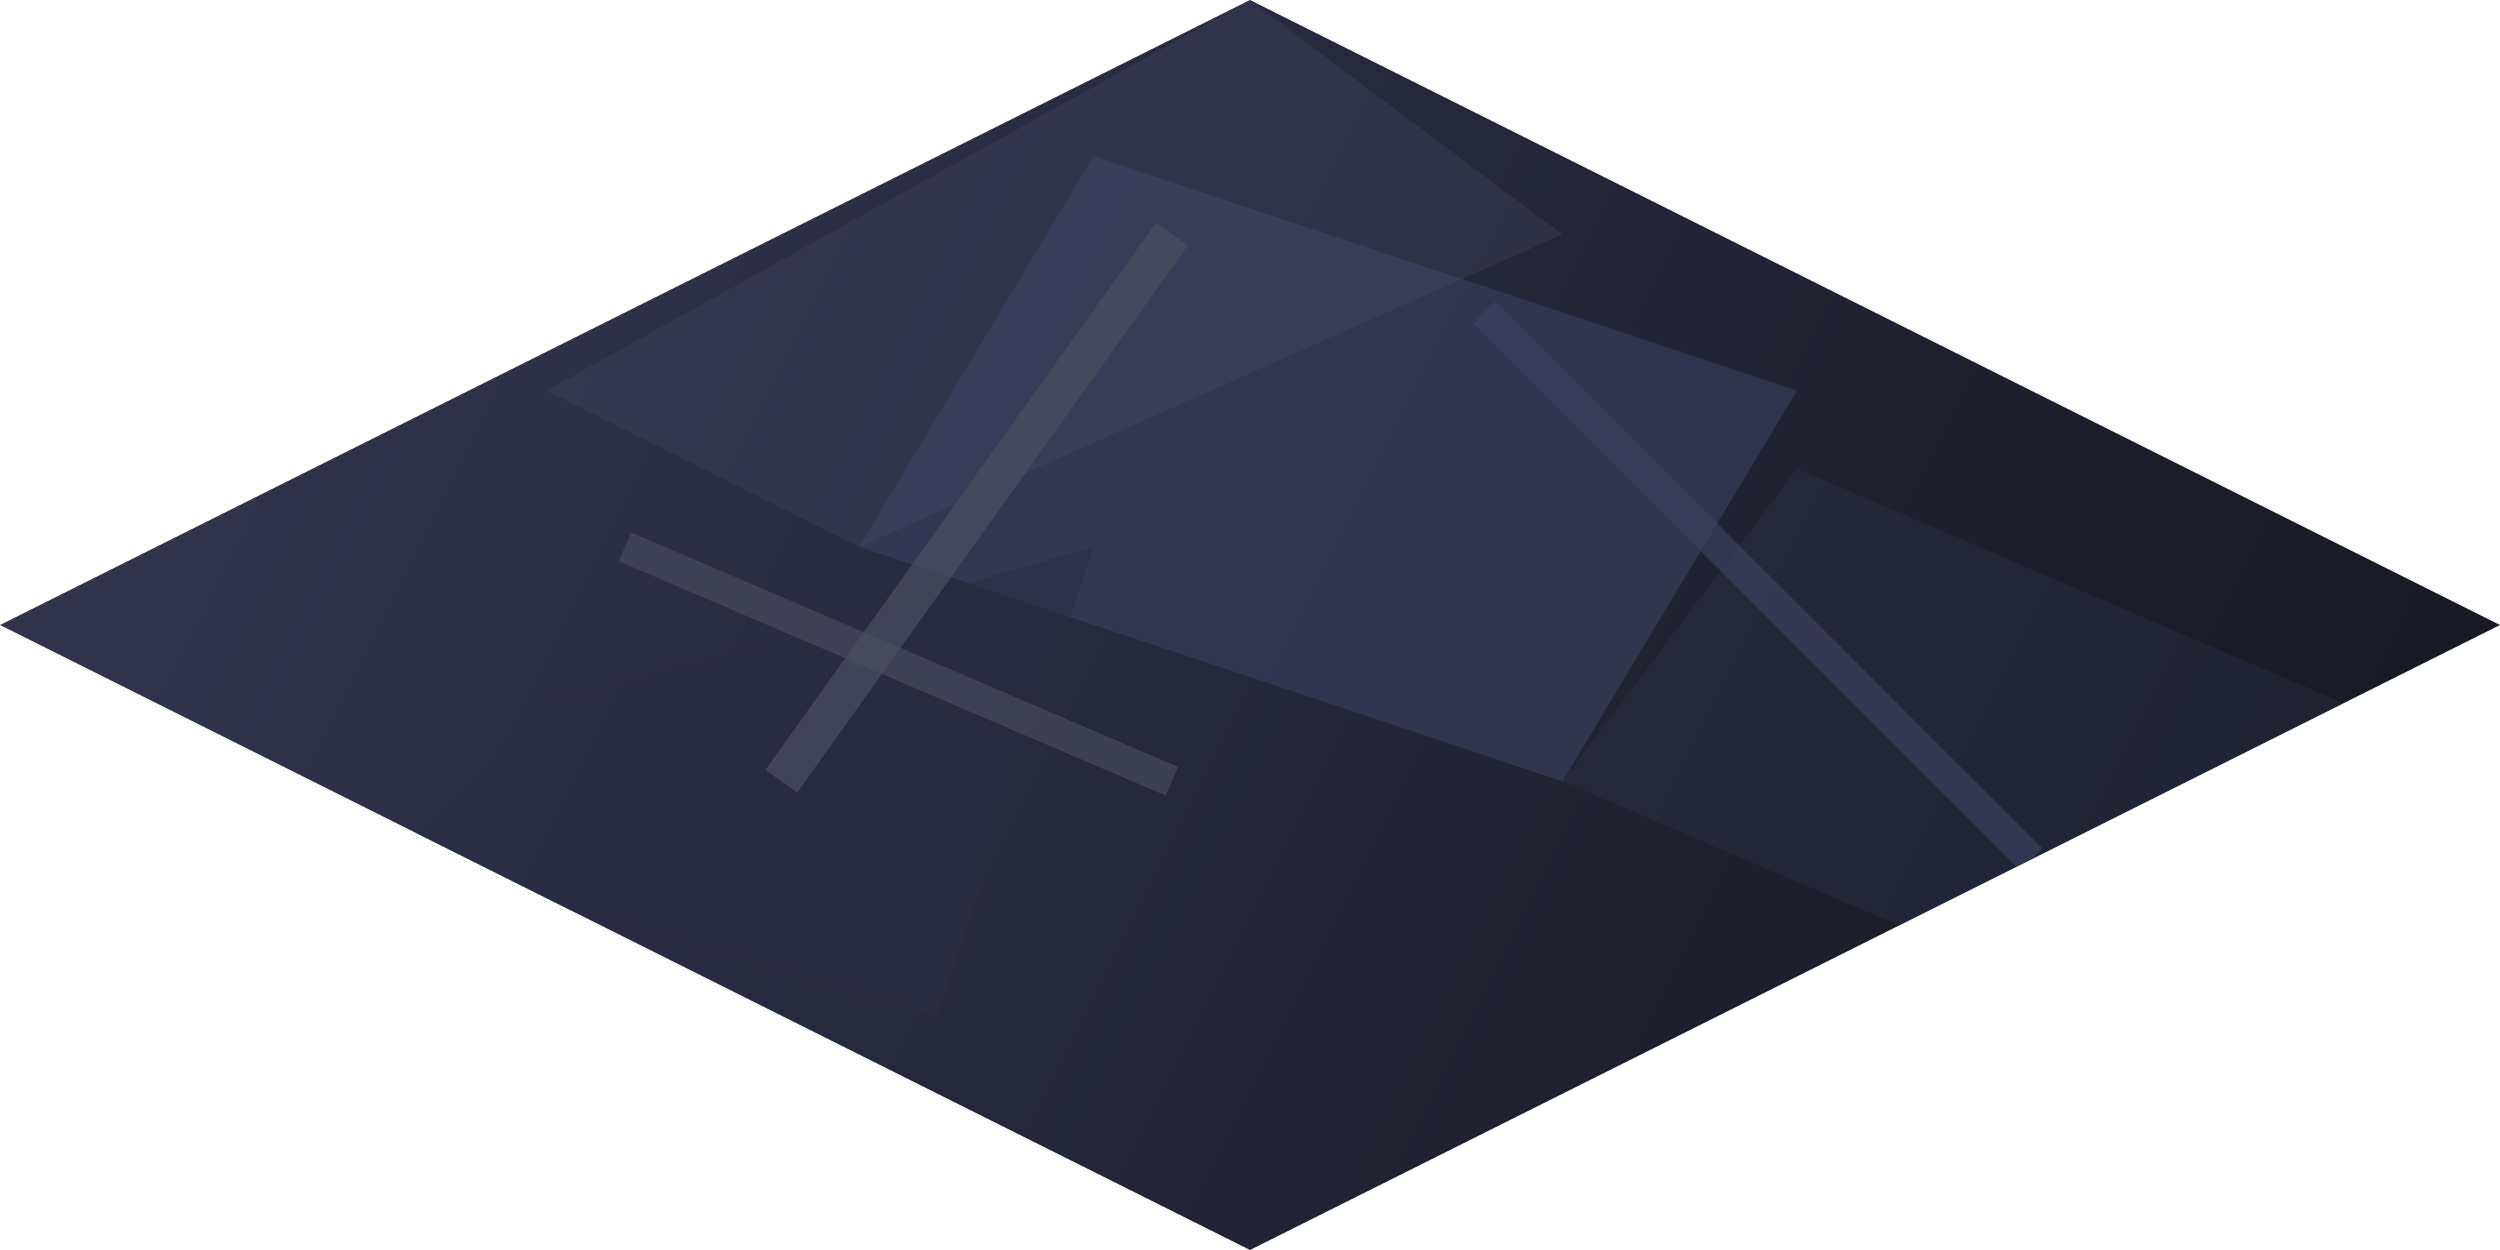
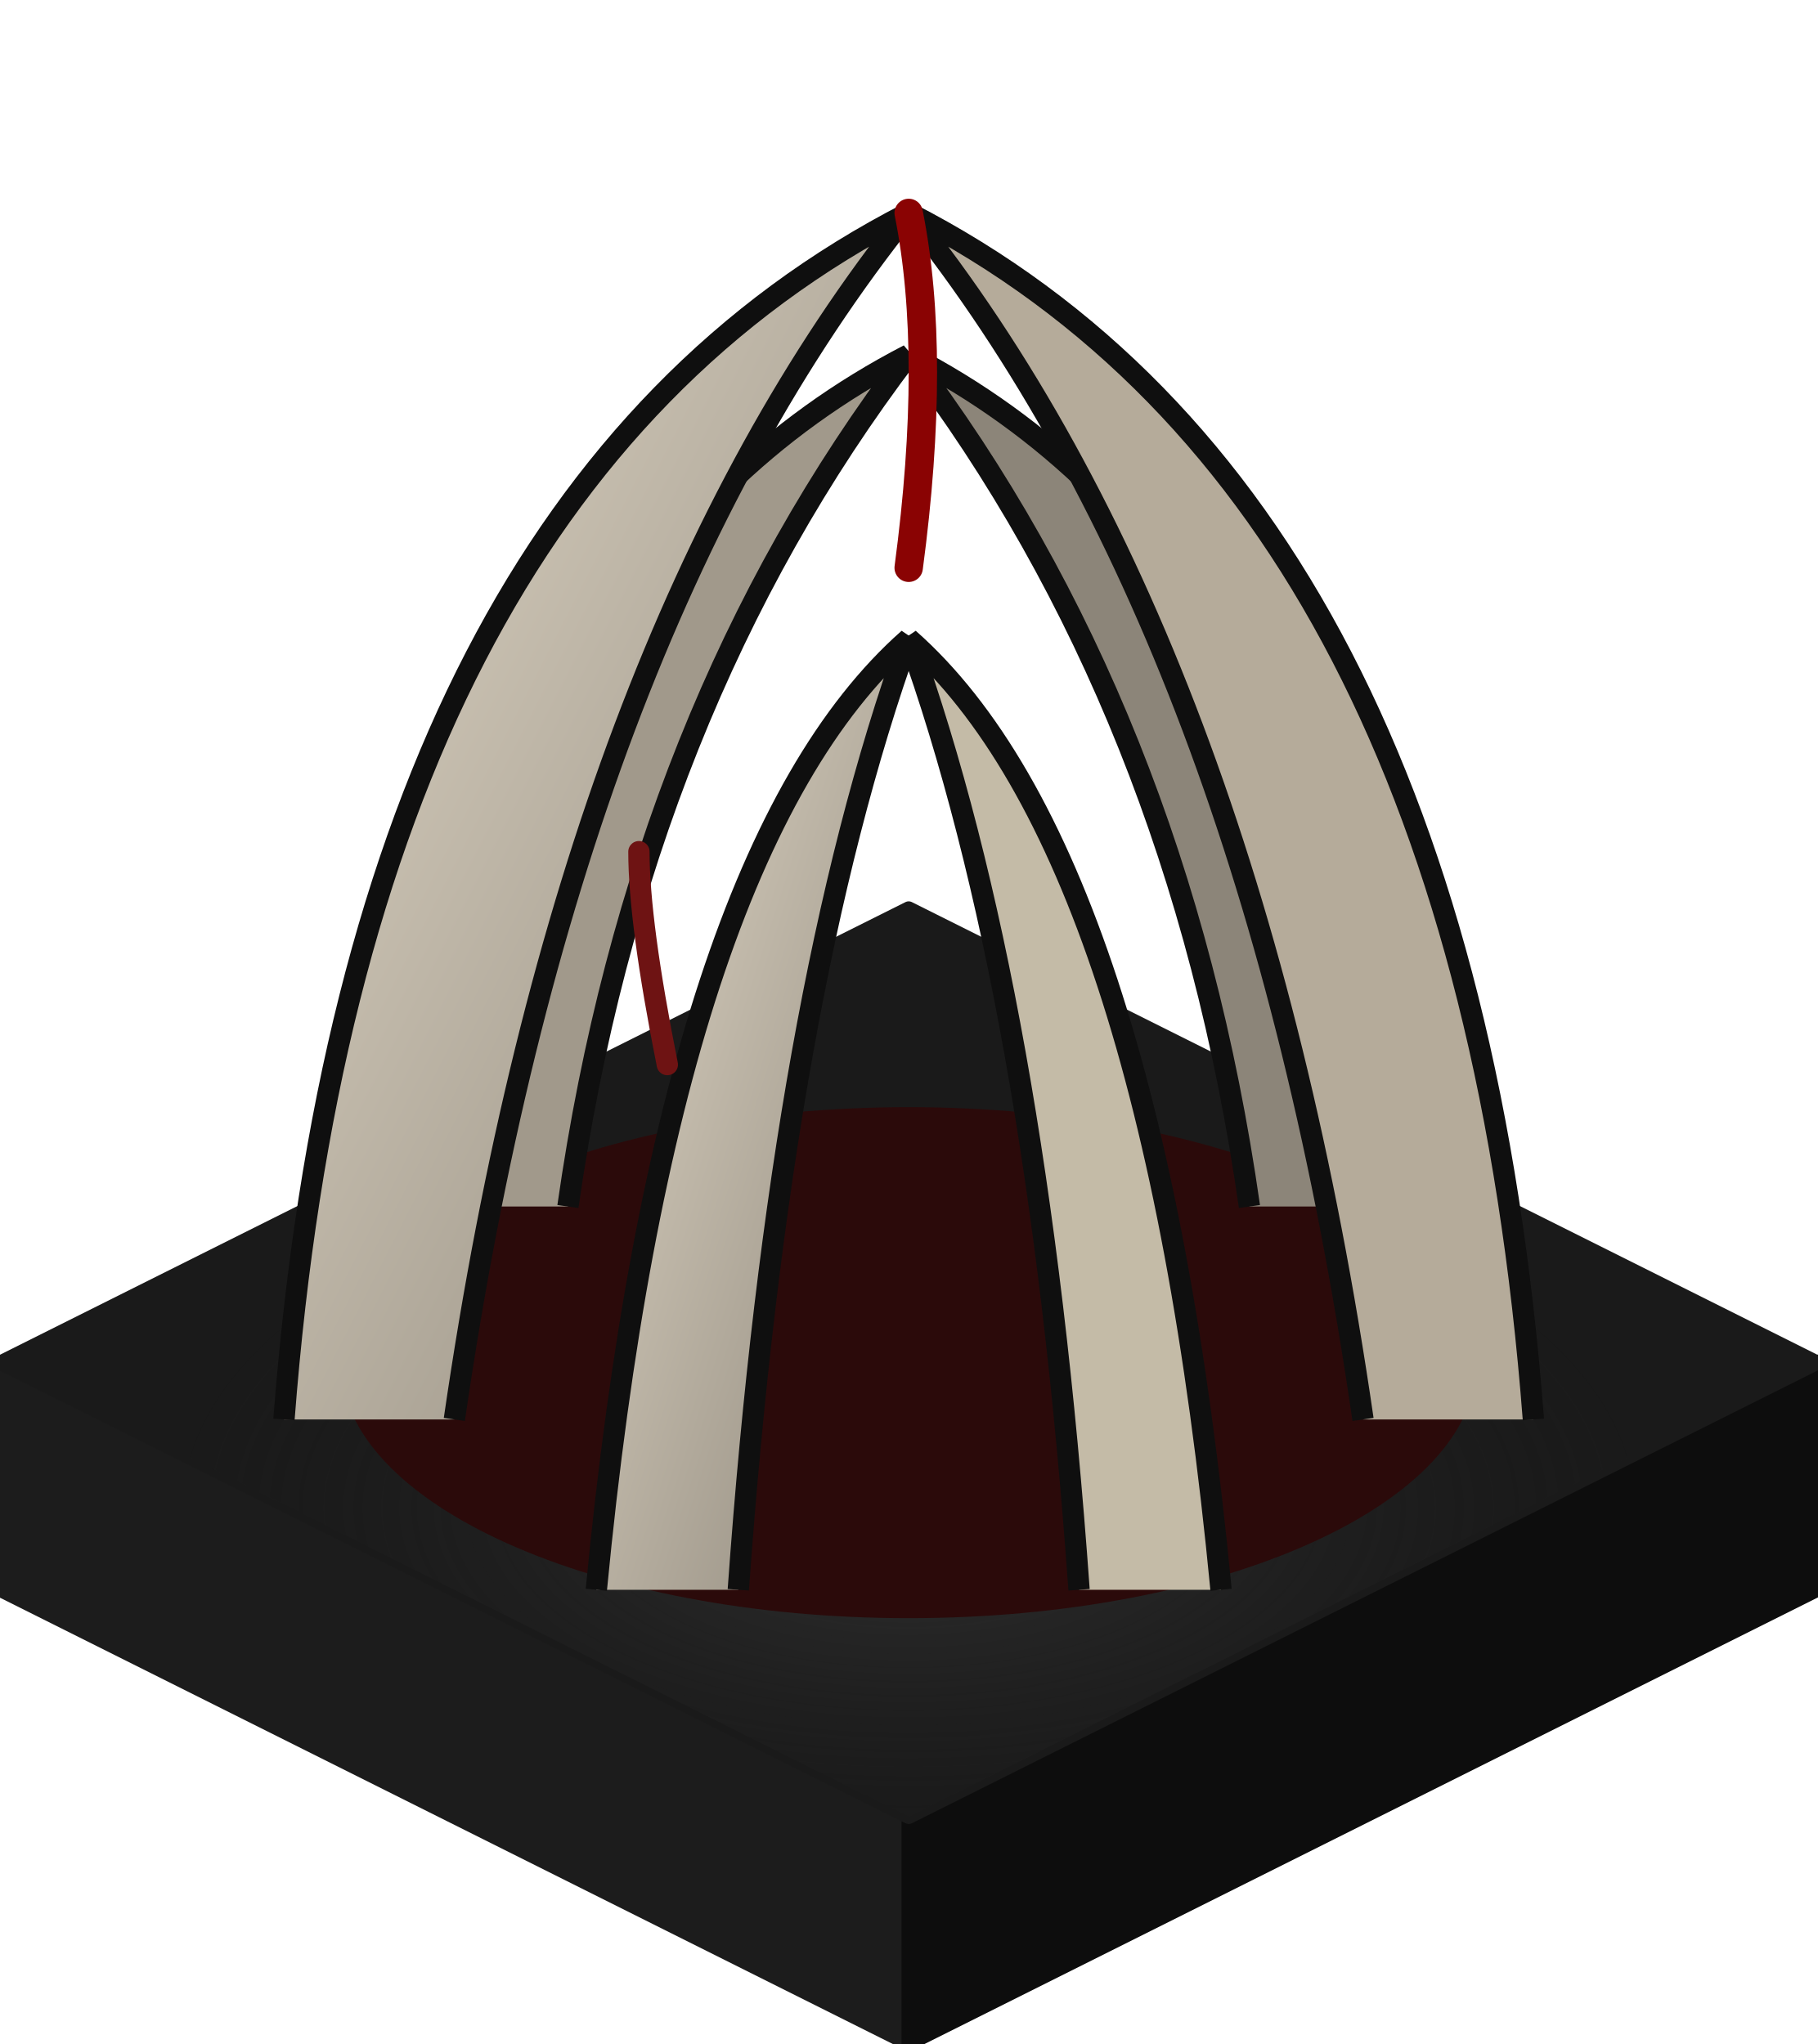
- <svg xmlns="http://www.w3.org/2000/svg" viewBox="0 0 64 32" width="64" height="32">
+ <svg xmlns="http://www.w3.org/2000/svg" viewBox="0 0 128 144">
  <defs>
-     <linearGradient id="g" x1="0" y1="0" x2="64" y2="32" gradientUnits="userSpaceOnUse">
-       <stop offset="0%" stop-color="#363854" />
-       <stop offset="100%" stop-color="#141620" />
+     <radialGradient id="ground-center" cx="50%" cy="66%" r="40%">
+       <stop offset="0%" stop-color="#333333" />
+       <stop offset="100%" stop-color="#1a1a1a" stop-opacity="0" />
+     </radialGradient>
+     <linearGradient id="rib-color" x1="0%" y1="0%" x2="100%" y2="100%">
+       <stop offset="0%" stop-color="#e3dac9" />
+       <stop offset="100%" stop-color="#8c8579" />
    </linearGradient>
-     <clipPath id="d">
-       <polygon points="32,0 64,16 32,32 0,16" />
-     </clipPath>
  </defs>
-   <polygon points="32,0 64,16 32,32 0,16" fill="url(#g)" />
-   <g clip-path="url(#d)">
-     <polygon points="28,4 46,10 40,20 22,14" fill="#3E4262" opacity="0.55" />
-     <polygon points="14,18 28,14 24,26 10,22" fill="#2A2C44" opacity="0.5" />
-     <polygon points="46,12 60,18 54,26 40,20" fill="#2A2C44" opacity="0.45" />
-     <polygon points="32,0 14,10 22,14 40,6" fill="#484A68" opacity="0.28" />
-     <line x1="30" y1="6" x2="20" y2="20" stroke="#4A4C60" stroke-width="1" opacity="0.75" />
-     <line x1="38" y1="8" x2="52" y2="22" stroke="#3E4060" stroke-width="0.8" opacity="0.65" />
-     <line x1="16" y1="14" x2="30" y2="20" stroke="#4A4C60" stroke-width="0.8" opacity="0.65" />
-   </g>
+   <polygon points="0,96 64,128 64,144 0,112" fill="#1c1c1c" stroke="#1c1c1c" stroke-width="1" />
+   <polygon points="64,128 128,96 128,112 64,144" fill="#0d0d0d" stroke="#0d0d0d" stroke-width="1" />
+   <polygon points="64,64 128,96 64,128 0,96" fill="#1a1a1a" stroke="#1a1a1a" stroke-width="1" stroke-linejoin="round" />
+   <polygon points="64,64 128,96 64,128 0,96" fill="url(#ground-center)" />
+   <ellipse cx="64" cy="96" rx="40" ry="18" fill="#2b0a0a" />
+   <path d="M 30,85 Q 35,40 64,25 Q 45,50 40,85" fill="#a1998b" stroke="#0f0f0f" stroke-width="1.5" />
+   <path d="M 98,85 Q 93,40 64,25 Q 83,50 88,85" fill="#8c8579" stroke="#0f0f0f" stroke-width="1.5" />
+   <path d="M 20,100 Q 25,35 64,15 Q 40,45 32,100" fill="url(#rib-color)" stroke="#0f0f0f" stroke-width="1.5" />
+   <path d="M 108,100 Q 103,35 64,15 Q 88,45 96,100" fill="#b5ab9a" stroke="#0f0f0f" stroke-width="1.5" />
+   <path d="M 42,112 Q 47,60 64,45 Q 55,70 52,112" fill="url(#rib-color)" stroke="#0f0f0f" stroke-width="1.5" />
+   <path d="M 86,112 Q 81,60 64,45 Q 73,70 76,112" fill="#c4bba7" stroke="#0f0f0f" stroke-width="1.5" />
+   <path d="M 64,15 Q 66,25 64,40" fill="none" stroke="#8a0303" stroke-width="2" stroke-linecap="round" />
+   <path d="M 45,60 Q 45,65 47,75" fill="none" stroke="#6e1313" stroke-width="1.5" stroke-linecap="round" />
</svg>
